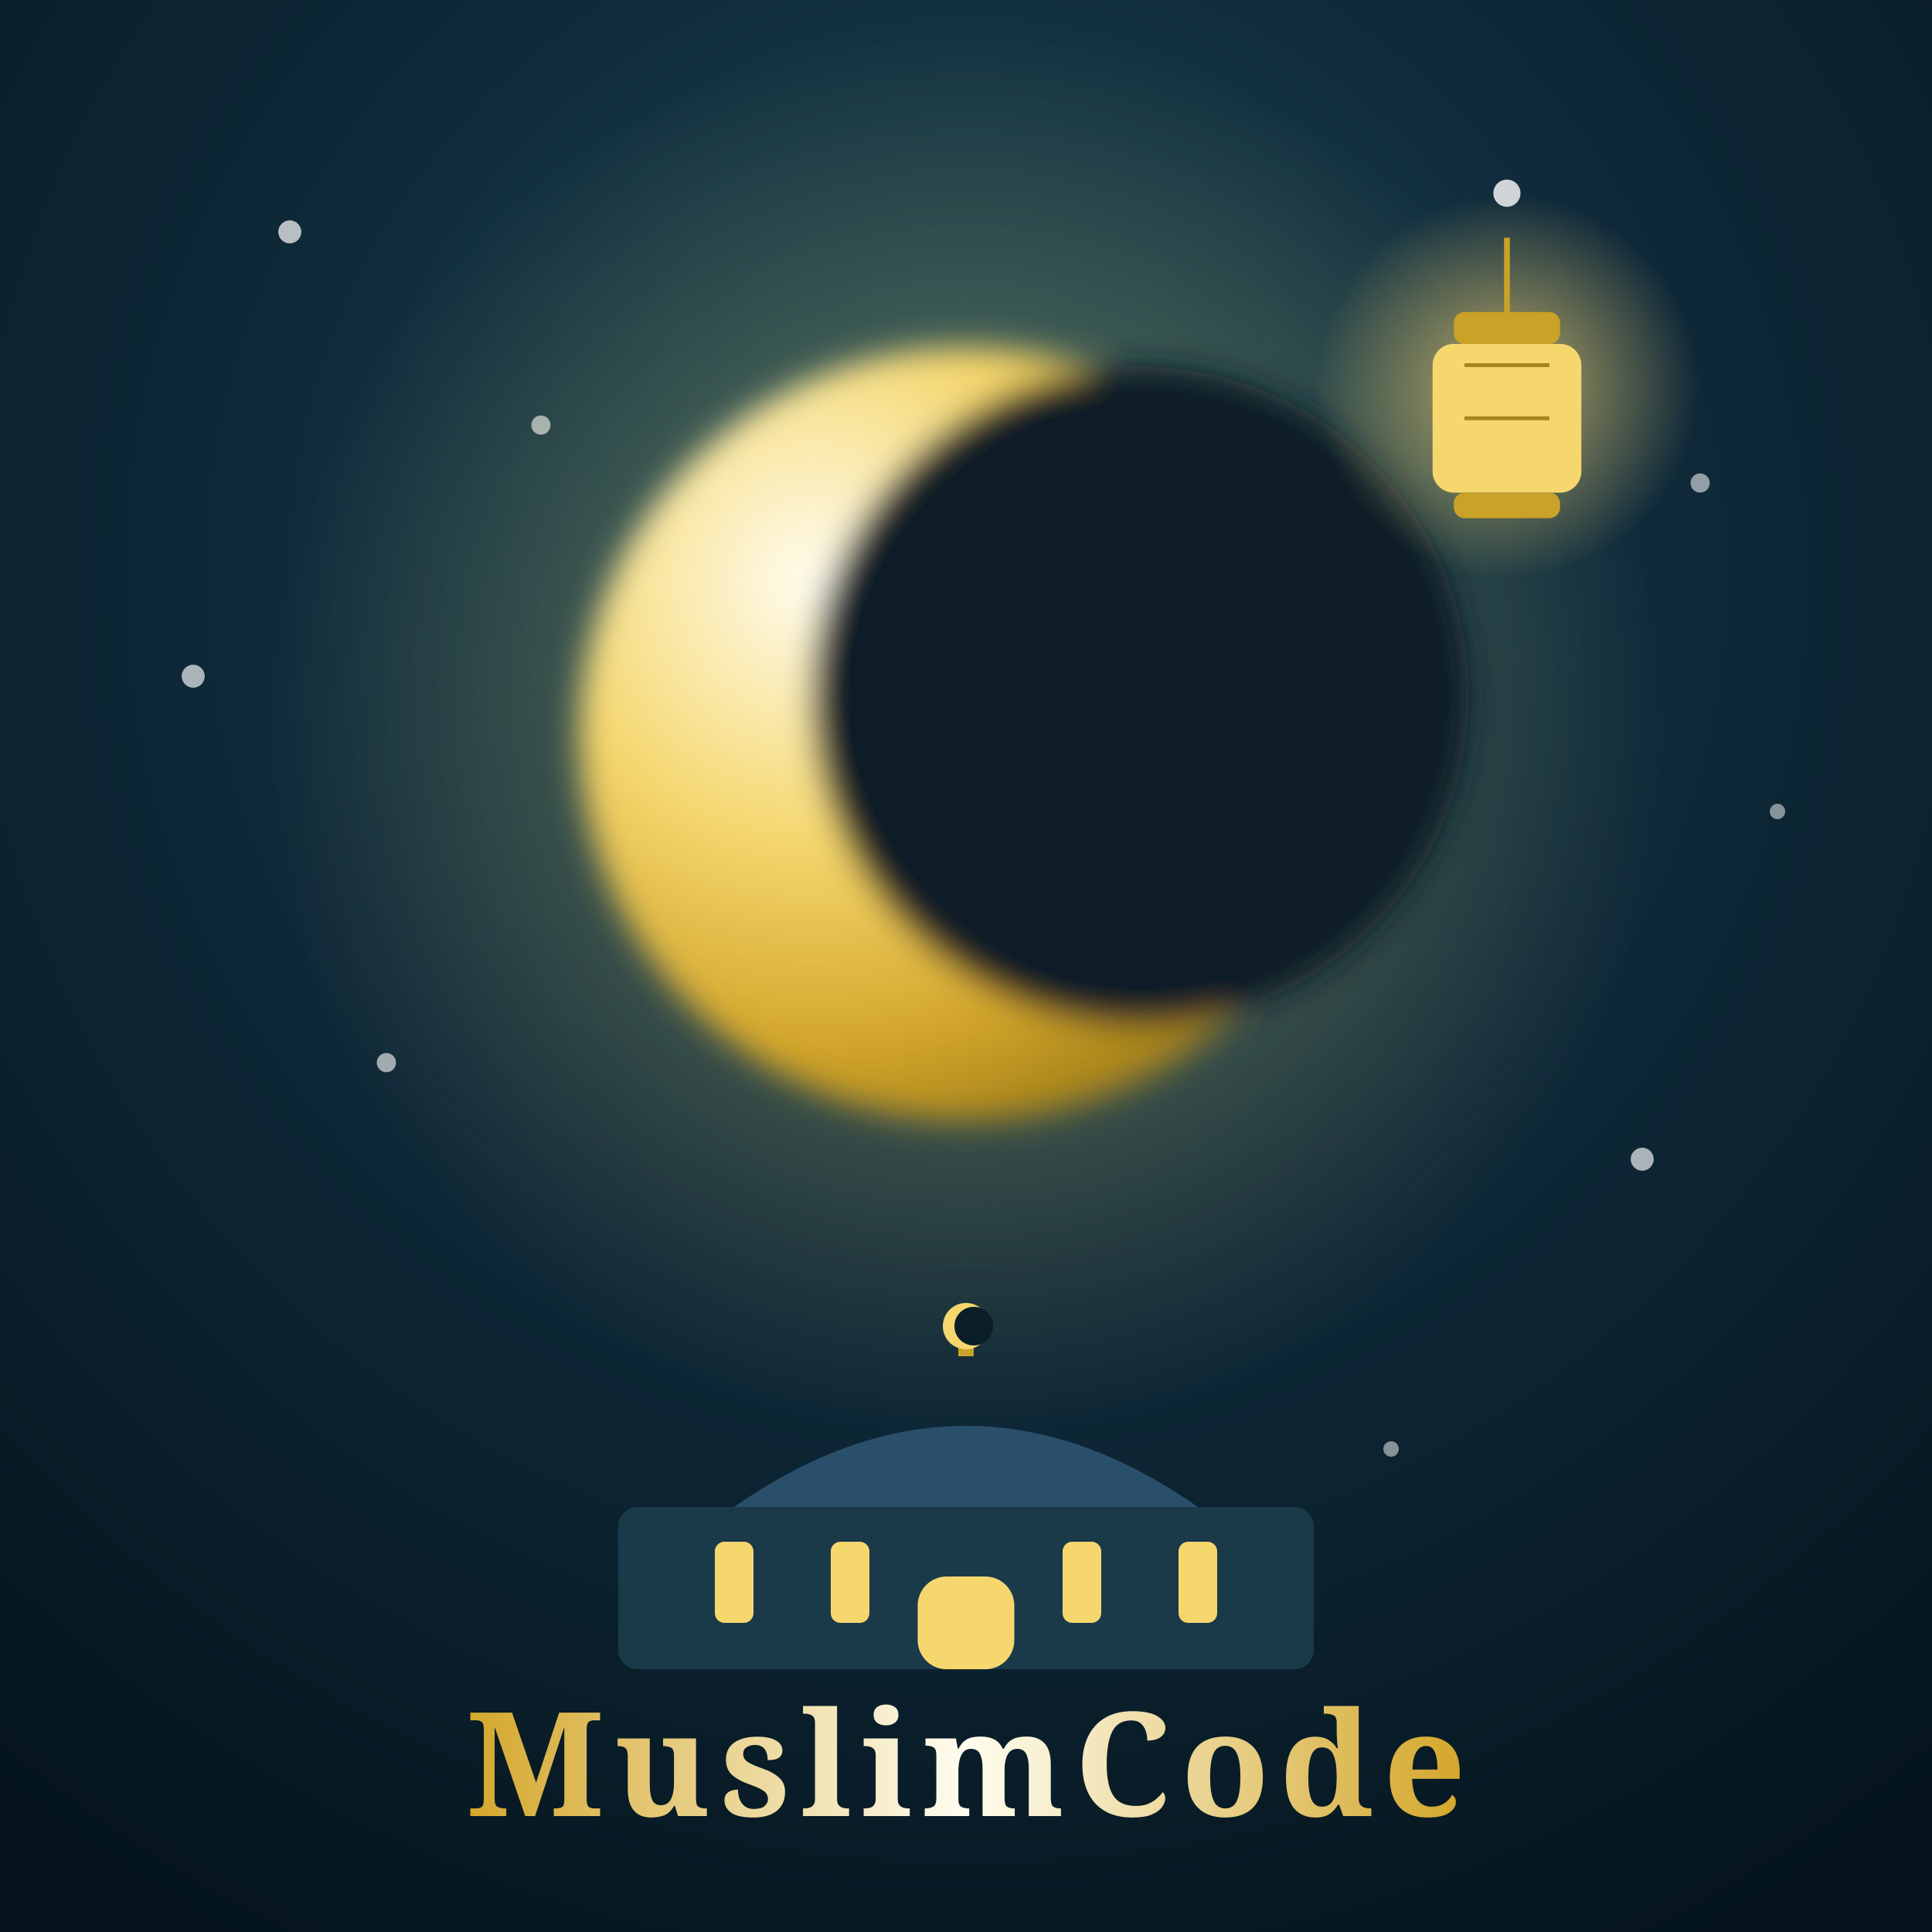
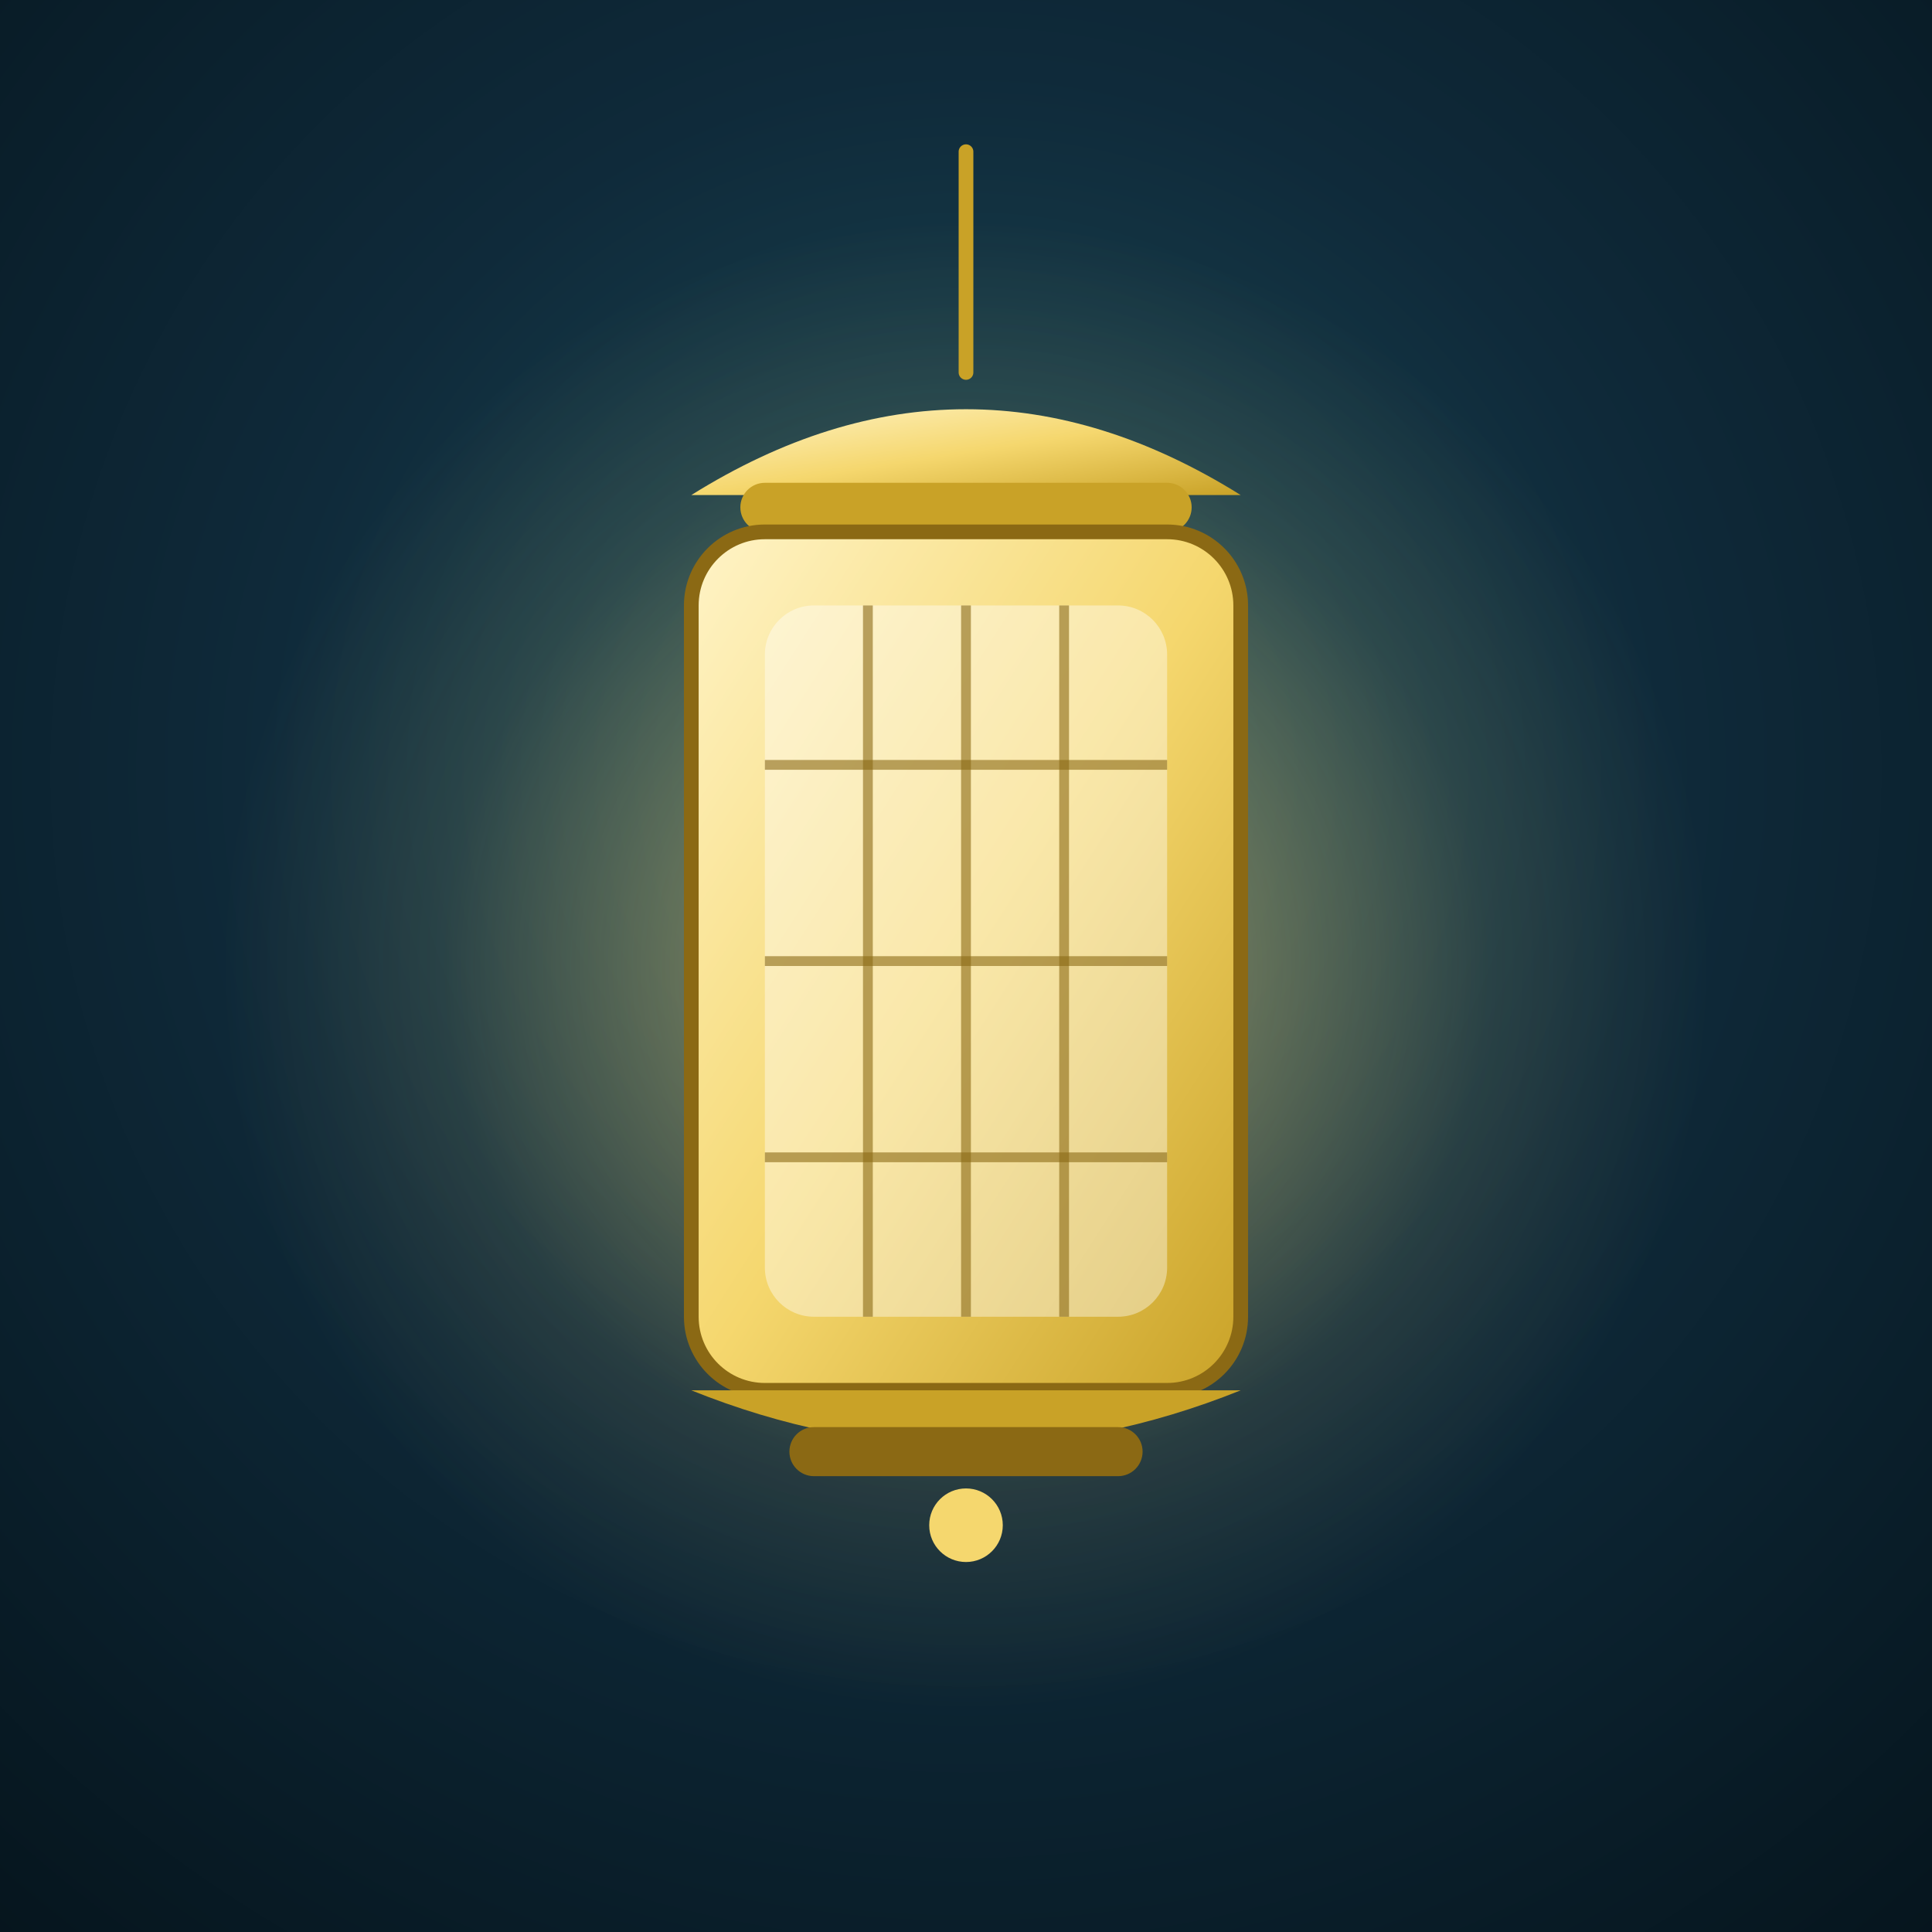
<svg xmlns="http://www.w3.org/2000/svg" width="1024" height="1024" viewBox="0 0 1024 1024">
  <defs>
-     <radialGradient id="bg" cx="50%" cy="30%" r="80%">
+     <radialGradient id="bg" cx="50%" cy="40%" r="80%">
      <stop offset="0%" stop-color="#1f4f5a" />
      <stop offset="45%" stop-color="#0f2a3a" />
      <stop offset="100%" stop-color="#05141c" />
    </radialGradient>
-     <radialGradient id="moonGlow" cx="50%" cy="50%" r="50%">
-       <stop offset="0%" stop-color="rgba(245,215,110,.5)" />
-       <stop offset="60%" stop-color="rgba(245,215,110,.15)" />
-       <stop offset="100%" stop-color="rgba(245,215,110,0)" />
-     </radialGradient>
-     <radialGradient id="moonG" cx="30%" cy="30%" r="75%">
-       <stop offset="0%" stop-color="#fffdf0" />
-       <stop offset="45%" stop-color="#f5d76e" />
-       <stop offset="80%" stop-color="#d4a72c" />
-       <stop offset="100%" stop-color="#a8841a" />
-     </radialGradient>
-     <radialGradient id="lanternGlow" cx="50%" cy="50%" r="50%">
-       <stop offset="0%" stop-color="rgba(255,220,120,.7)" />
+     <radialGradient id="glow" cx="50%" cy="50%" r="50%">
+       <stop offset="0%" stop-color="rgba(255,220,120,.6)" />
+       <stop offset="70%" stop-color="rgba(255,220,120,.1)" />
      <stop offset="100%" stop-color="rgba(255,220,120,0)" />
    </radialGradient>
-     <linearGradient id="textGrad" x1="0%" y1="0%" x2="100%" y2="0%">
-       <stop offset="0%" stop-color="#d4a72c" />
-       <stop offset="50%" stop-color="#fffdf0" />
-       <stop offset="100%" stop-color="#d4a72c" />
+     <linearGradient id="gold" x1="0%" y1="0%" x2="100%" y2="100%">
+       <stop offset="0%" stop-color="#fff4c8" />
+       <stop offset="50%" stop-color="#f5d76e" />
+       <stop offset="100%" stop-color="#c9a227" />
    </linearGradient>
-     <filter id="soft" x="-50%" y="-50%" width="200%" height="200%">
-       <feGaussianBlur stdDeviation="8.192" />
-     </filter>
  </defs>
  <rect width="1024" height="1024" fill="url(#bg)" />
-   <circle cx="153.6" cy="122.9" r="6.1" fill="#ffffff" opacity="0.7" />
-   <circle cx="286.7" cy="225.3" r="5.1" fill="#ffffff" opacity="0.6" />
-   <circle cx="798.7" cy="102.4" r="7.2" fill="#ffffff" opacity="0.8" />
-   <circle cx="901.1" cy="256.0" r="5.1" fill="#ffffff" opacity="0.55" />
-   <circle cx="102.4" cy="358.4" r="6.1" fill="#ffffff" opacity="0.65" />
-   <circle cx="942.1" cy="430.1" r="4.1" fill="#ffffff" opacity="0.5" />
-   <circle cx="204.8" cy="563.2" r="5.1" fill="#ffffff" opacity="0.6" />
-   <circle cx="870.4" cy="614.4" r="6.1" fill="#ffffff" opacity="0.65" />
-   <circle cx="737.3" cy="768.0" r="4.1" fill="#ffffff" opacity="0.5" />
-   <circle cx="358.4" cy="870.4" r="5.1" fill="#ffffff" opacity="0.55" />
-   <circle cx="512" cy="389.12" r="368.64" fill="url(#moonGlow)" />
-   <g filter="url(#soft)">
-     <circle cx="512" cy="389.12" r="204.8" fill="url(#moonG)" />
-     <circle cx="604.16" cy="368.64" r="174.08" fill="#0a1e28" />
+   <circle cx="512" cy="512" r="400" fill="url(#glow)" />
+   <g transform="translate(512, 512) scale(1.3) translate(-512, -512)">
+     <line x1="512" y1="180" x2="512" y2="270" stroke="#c9a227" stroke-width="6" stroke-linecap="round" />
+     <path d="M 400 320 Q 512 250 624 320 Z" fill="url(#gold)" />
+     <rect x="420" y="315" width="184" height="20" rx="10" fill="#c9a227" />
+     <rect x="400" y="335" width="224" height="350" rx="30" fill="url(#gold)" />
+     <rect x="400" y="335" width="224" height="350" rx="30" fill="none" stroke="#8b6914" stroke-width="6" />
+     <rect x="430" y="365" width="164" height="290" rx="20" fill="rgba(255,255,255,.4)" />
+     <line x1="472" y1="365" x2="472" y2="655" stroke="#8b6914" stroke-width="4" opacity="0.6" />
+     <line x1="512" y1="365" x2="512" y2="655" stroke="#8b6914" stroke-width="4" opacity="0.6" />
+     <line x1="552" y1="365" x2="552" y2="655" stroke="#8b6914" stroke-width="4" opacity="0.6" />
+     <line x1="430" y1="430" x2="594" y2="430" stroke="#8b6914" stroke-width="4" opacity="0.6" />
+     <line x1="430" y1="510" x2="594" y2="510" stroke="#8b6914" stroke-width="4" opacity="0.6" />
+     <line x1="430" y1="590" x2="594" y2="590" stroke="#8b6914" stroke-width="4" opacity="0.6" />
+     <path d="M 400 685 Q 512 730 624 685 Z" fill="#c9a227" />
+     <rect x="440" y="700" width="144" height="20" rx="10" fill="#8b6914" />
+     <circle cx="512" cy="740" r="15" fill="#f5d76e" />
  </g>
-   <g transform="translate(798.72, 204.8)">
-     <circle cx="0" cy="0" r="101.376" fill="url(#lanternGlow)" />
-     <line x1="0" y1="-78.848" x2="0" y2="-33.792" stroke="#c9a227" stroke-width="3.072" />
-     <rect x="-28.16" y="-39.424" width="56.32" height="16.896" fill="#c9a227" rx="5.632" />
-     <rect x="-39.424" y="-22.528" width="78.848" height="78.848" fill="#f5d76e" rx="11.264" />
-     <line x1="-22.528" y1="-11.264" x2="22.528" y2="-11.264" stroke="#a8841a" stroke-width="2.048" />
-     <line x1="-22.528" y1="16.896" x2="22.528" y2="16.896" stroke="#a8841a" stroke-width="2.048" />
-     <rect x="-28.16" y="56.32" width="56.32" height="13.517" fill="#c9a227" rx="5.632" />
-   </g>
-   <g transform="translate(512, 798.72)">
-     <rect x="-184.32" y="0" width="368.64" height="86.016" fill="#1a3a4a" rx="10.24" />
-     <path d="M -122.88,0 Q 0,-86.016 122.88,0 Z" fill="#2a4f6a" />
-     <rect x="-4.096" y="-92.16" width="8.192" height="12.288" fill="#c9a227" />
-     <circle cx="0" cy="-95.846" r="12.288" fill="#f5d76e" />
-     <circle cx="4.096" cy="-95.846" r="10.24" fill="#0a1e28" />
-     <rect x="-133.12" y="18.432" width="20.48" height="43.008" fill="#f5d76e" rx="5.12" />
-     <rect x="-71.68" y="18.432" width="20.48" height="43.008" fill="#f5d76e" rx="5.12" />
-     <rect x="51.2" y="18.432" width="20.48" height="43.008" fill="#f5d76e" rx="5.12" />
-     <rect x="112.64" y="18.432" width="20.48" height="43.008" fill="#f5d76e" rx="5.12" />
-     <rect x="-25.6" y="36.864" width="51.2" height="49.152" fill="#f5d76e" rx="15.36" />
-   </g>
-   <text x="512" y="962.56" font-family="Georgia, serif" font-size="76.8" font-weight="800" letter-spacing="5.12" fill="url(#textGrad)" text-anchor="middle">MuslimCode</text>
-   <line x1="286.72" y1="890.88" x2="737.28" y2="890.88" stroke="url(#textGrad)" stroke-width="3.072" />
</svg>
